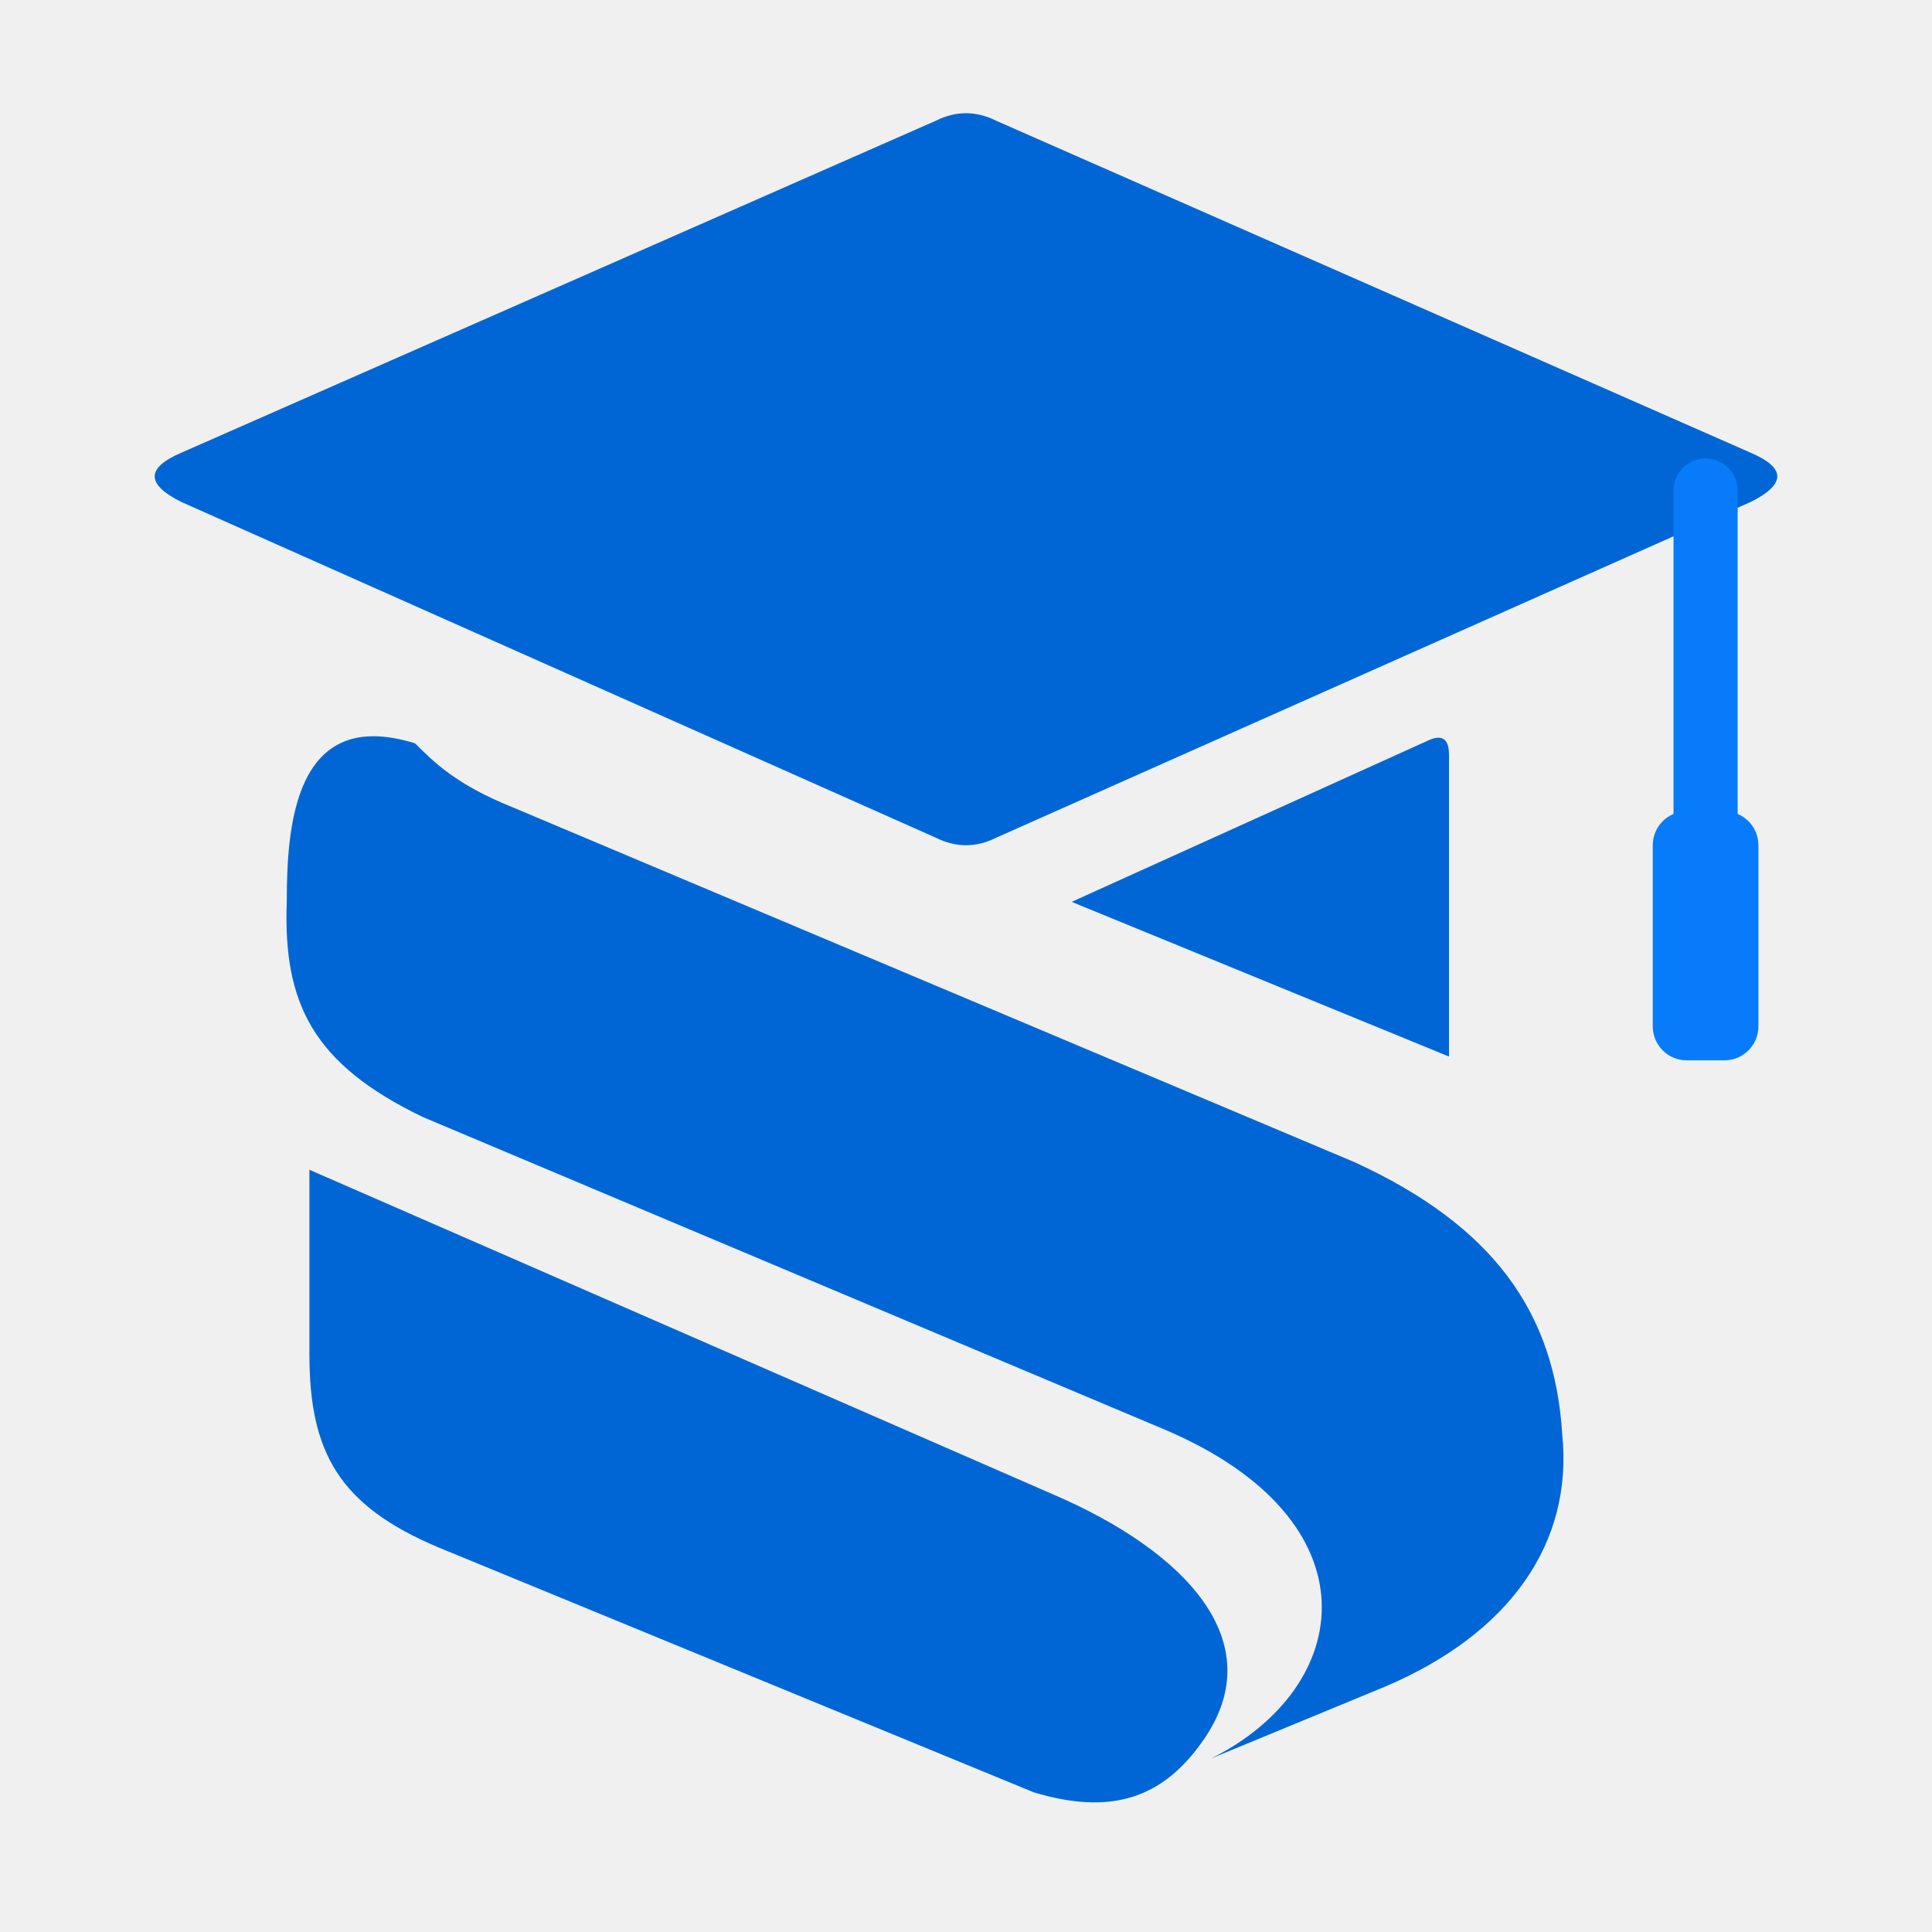
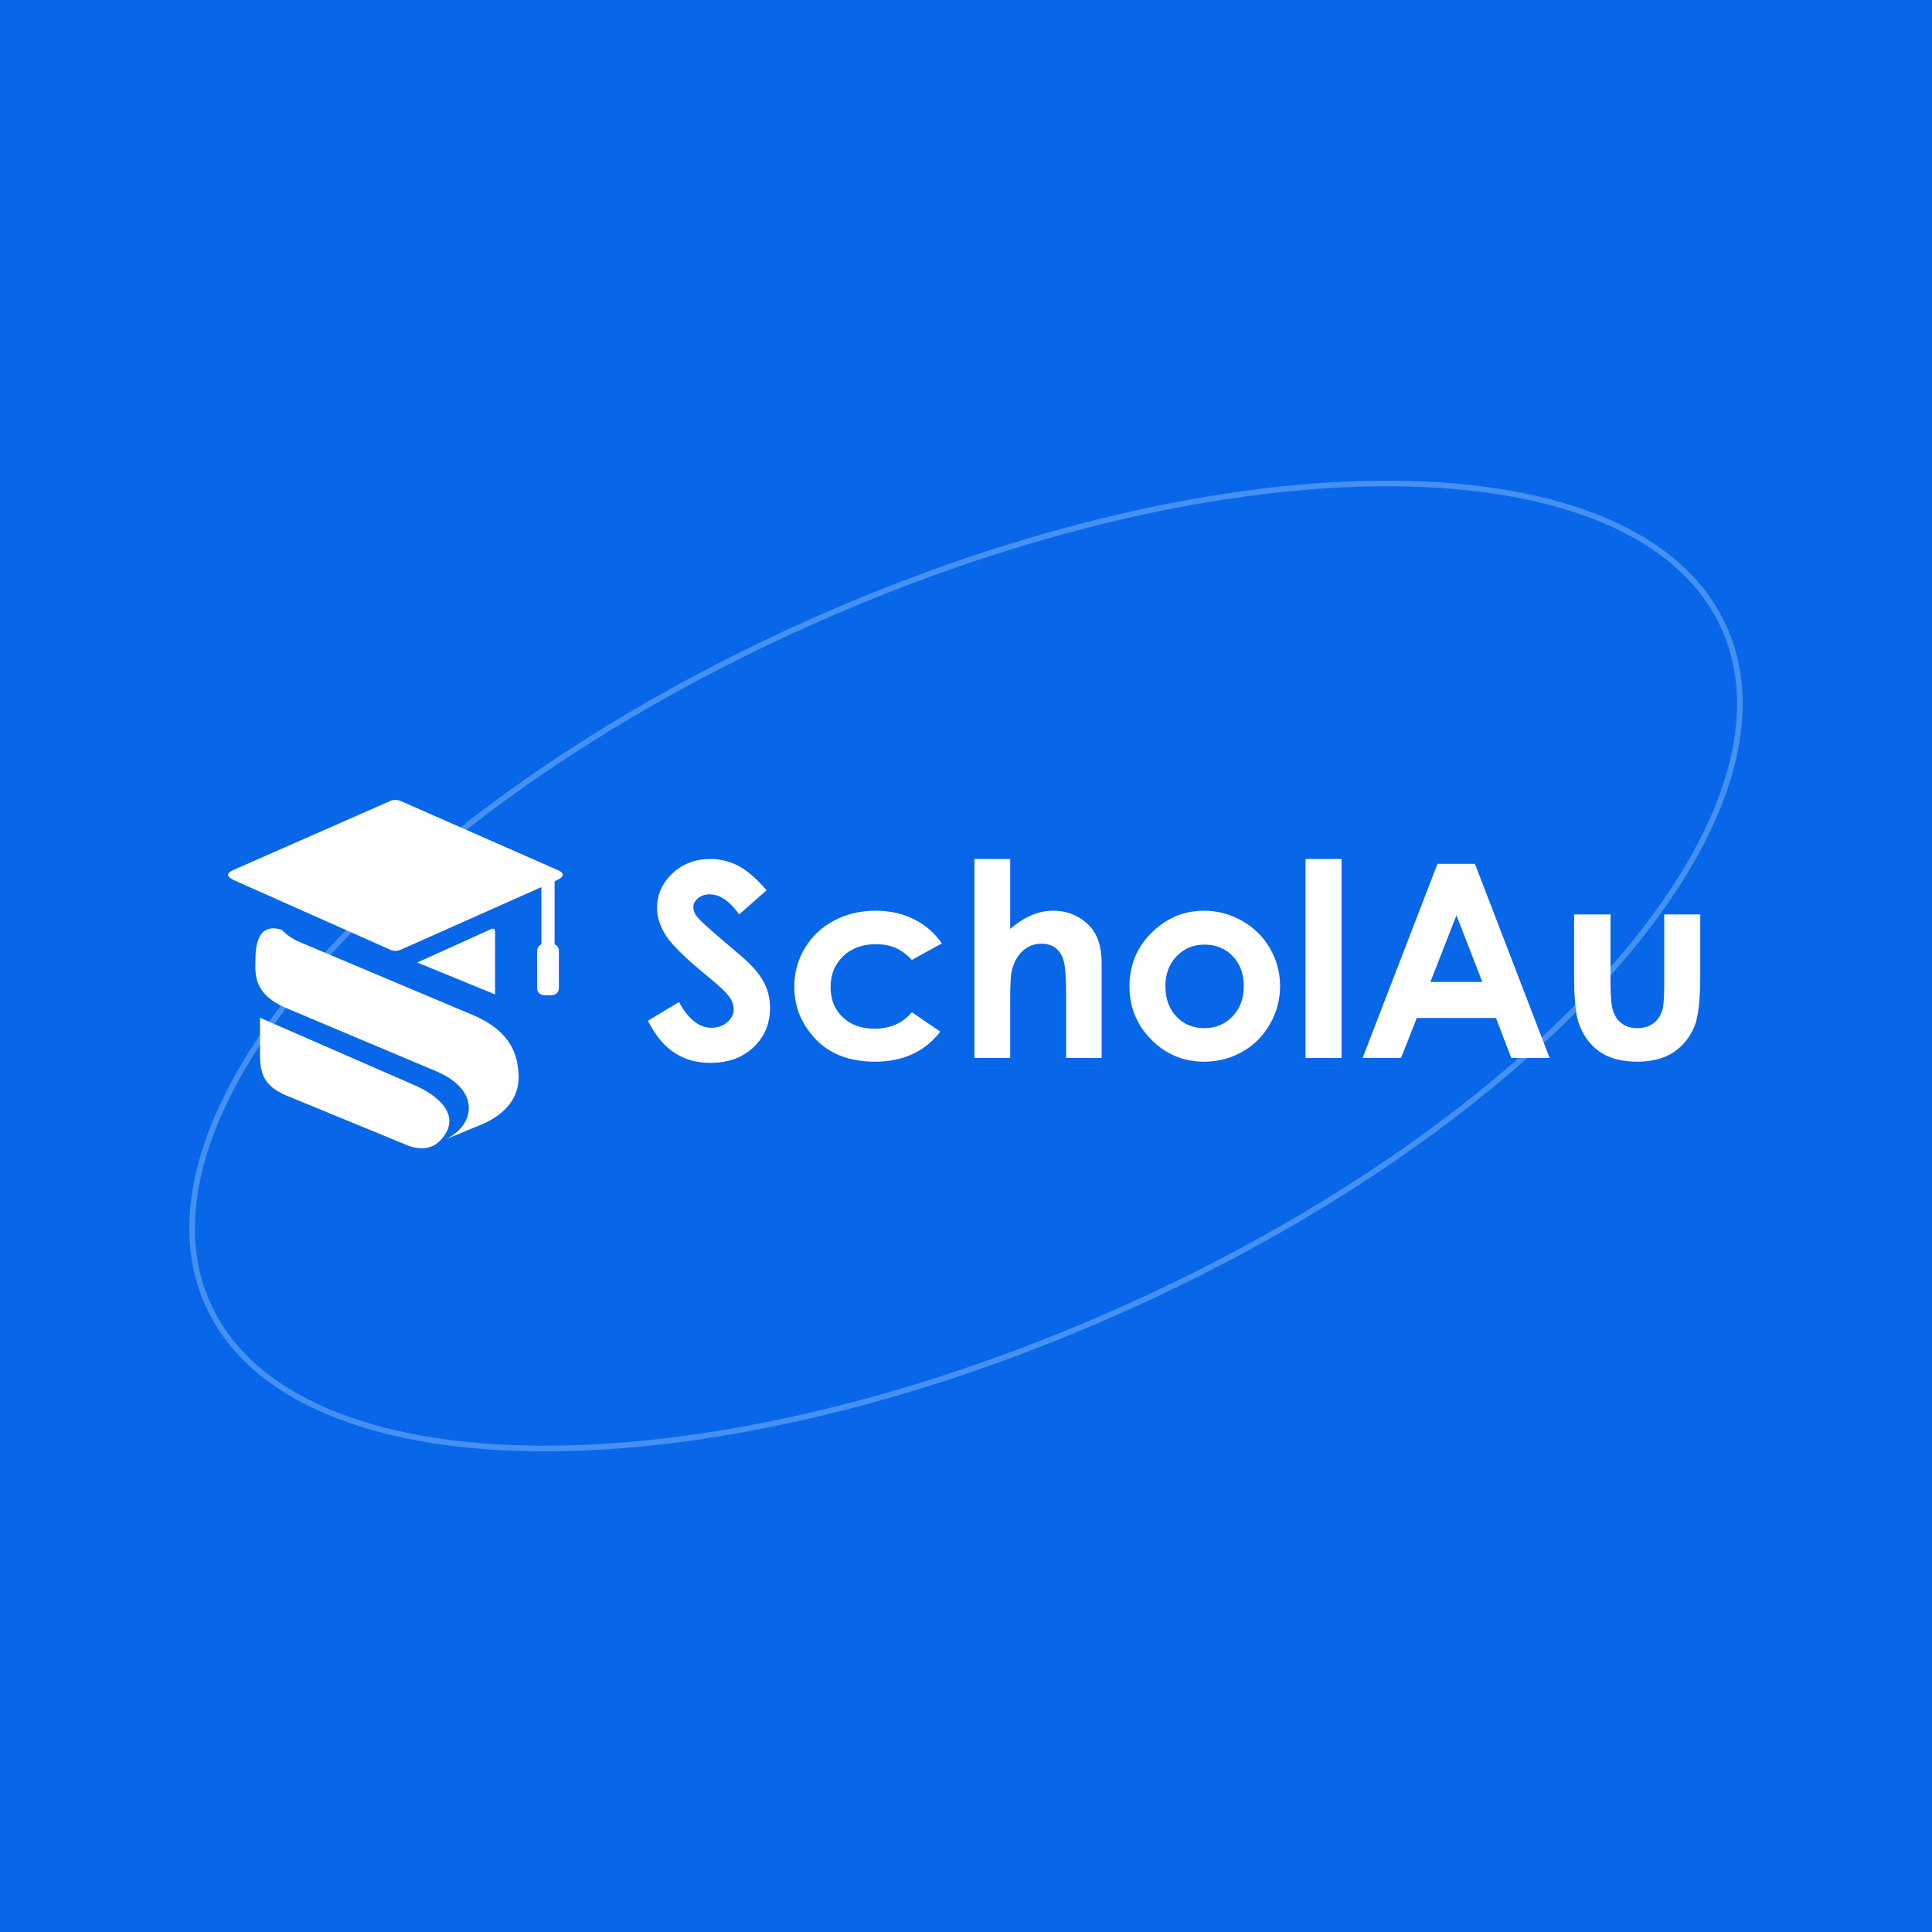
- <svg xmlns="http://www.w3.org/2000/svg" width="512" height="512" viewBox="0 0 512 512" role="img" aria-labelledby="title desc">
-   <defs>
-     <linearGradient id="blue" x1="0" y1="0" x2="1" y2="1">
-       <stop stop-color="#006FFF" />
-       <stop offset="1" stop-color="#20B5EF" />
-     </linearGradient>
-     <linearGradient id="ribbon" x1="0" y1="0" x2="1" y2="1">
-       <stop stop-color="#168CFF" />
-       <stop offset="1" stop-color="#0062E8" />
-     </linearGradient>
-     <linearGradient id="lower" x1="0" y1="0" x2="1" y2="0">
-       <stop stop-color="#31B8EF" />
-       <stop offset="1" stop-color="#0876F5" />
-     </linearGradient>
-   </defs>
-   <path d="M248 32 Q256 28 264 32 L464 120 Q478 126 464 133 L264 222 Q256 226 248 222 L48 133 Q34 126 48 120 Z" fill="#0066D6" />
-   <path d="M452 130 L452 223" stroke="#087BFA" stroke-width="17" stroke-linecap="round" />
-   <rect x="438" y="215" width="28" height="66" rx="9" fill="#087BFA" />
-   <path d="M284 239 L379 196 Q384 194 384 200 L384 280 Z" fill="#0066D6" />
-   <path d="M110 197 C78 187 76 219 76 239 C75 266 83 282 112 296 L309 379 C365 403 359 447 321 466 L367 447 C400 433 417 409 414 380 C412 348 396 325 359 308 L136 214 C121 208 115 202 110 197 Z" fill="#0066D6" />
-   <path d="M82 310 L279 396 C314 411 337 435 319 461 C308 477 294 481 274 475 L116 410 C90 399 82 385 82 359 Z" fill="#0066D6" />
+ <svg xmlns="http://www.w3.org/2000/svg" viewBox="0 0 512 512" width="512" height="512">
+   <rect width="512" height="512" fill="#0866e8" />
+   <ellipse cx="256" cy="256" rx="220" ry="100" transform="rotate(-24 256 256)" fill="none" stroke="#a8d8ff" stroke-opacity=".38" stroke-width="1.5" />
+   <svg x="52" y="202.198" width="408" height="107.604" viewBox="0 0 910 240" role="img" aria-labelledby="title desc">
+     <defs>
+       <linearGradient id="blue" x1="0" y1="0" x2="1" y2="1">
+         <stop stop-color="#006FFF" />
+         <stop offset="1" stop-color="#20B5EF" />
+       </linearGradient>
+       <linearGradient id="ribbon" x1="0" y1="0" x2="1" y2="1">
+         <stop stop-color="#168CFF" />
+         <stop offset="1" stop-color="#0062E8" />
+       </linearGradient>
+       <linearGradient id="lower" x1="0" y1="0" x2="1" y2="0">
+         <stop stop-color="#31B8EF" />
+         <stop offset="1" stop-color="#0876F5" />
+       </linearGradient>
+     </defs>
+     <g transform="translate(0 8) scale(.46)">
+       <path d="M248 32 Q256 28 264 32 L464 120 Q478 126 464 133 L264 222 Q256 226 248 222 L48 133 Q34 126 48 120 Z" fill="#FFFFFF" />
+       <path d="M452 130 L452 223" stroke="#FFFFFF" stroke-width="17" stroke-linecap="round" />
+       <rect x="438" y="215" width="28" height="66" rx="9" fill="#FFFFFF" />
+       <path d="M284 239 L379 196 Q384 194 384 200 L384 280 Z" fill="#FFFFFF" />
+       <path d="M110 197 C78 187 76 219 76 239 C75 266 83 282 112 296 L309 379 C365 403 359 447 321 466 L367 447 C400 433 417 409 414 380 C412 348 396 325 359 308 L136 214 C121 208 115 202 110 197 Z" fill="#FFFFFF" />
+       <path d="M82 310 L279 396 C314 411 337 435 319 461 C308 477 294 481 274 475 L116 410 C90 399 82 385 82 359 Z" fill="#FFFFFF" />
+     </g>
+     <g transform="translate(267 56.74229) scale(0.9984449) translate(-3.203125 -40.9375)">
+       <path d="M73.438 59.453L57.236 73.75C51.549 65.833 45.757 61.875 39.861 61.875C36.991 61.875 34.644 62.643 32.817 64.18C30.991 65.716 30.078 67.448 30.078 69.375C30.078 71.302 30.73 73.125 32.035 74.844C33.809 77.135 39.156 82.057 48.077 89.609C56.425 96.589 61.486 100.99 63.26 102.812C67.695 107.292 70.838 111.576 72.69 115.664C74.543 119.753 75.469 124.219 75.469 129.062C75.469 138.49 72.21 146.276 65.693 152.422C59.175 158.568 50.677 161.641 40.197 161.641C32.01 161.641 24.88 159.635 18.806 155.625C12.732 151.615 7.531 145.312 3.203 136.719L21.591 125.625C27.12 135.781 33.484 140.859 40.682 140.859C44.438 140.859 47.594 139.766 50.15 137.578C52.706 135.391 53.984 132.865 53.984 130C53.984 127.396 53.019 124.792 51.089 122.188C49.159 119.583 44.906 115.599 38.333 110.234C25.811 100.026 17.724 92.148 14.072 86.602C10.42 81.055 8.594 75.521 8.594 70C8.594 62.031 11.631 55.195 17.706 49.492C23.781 43.789 31.277 40.938 40.194 40.938C45.931 40.938 51.393 42.266 56.581 44.922C61.77 47.578 67.389 52.422 73.438 59.453ZM177.188 90.938L159.432 100.703C156.095 97.214 152.797 94.792 149.537 93.438C146.278 92.083 142.458 91.406 138.079 91.406C130.1 91.406 123.647 93.785 118.719 98.544C113.792 103.302 111.328 109.399 111.328 116.835C111.328 124.064 113.701 129.966 118.446 134.542C123.191 139.118 129.423 141.406 137.14 141.406C146.683 141.406 154.114 138.151 159.432 131.641L176.25 143.156C167.135 155.01 154.271 160.938 137.656 160.938C122.708 160.938 111.003 156.51 102.539 147.656C94.076 138.802 89.844 128.438 89.844 116.562C89.844 108.333 91.901 100.755 96.016 93.828C100.13 86.901 105.872 81.458 113.242 77.5C120.612 73.542 128.854 71.562 137.969 71.562C146.406 71.562 153.984 73.242 160.703 76.602C167.422 79.961 172.917 84.74 177.188 90.938ZM196.484 40.938L217.656 40.938L217.656 82.344C221.823 78.75 226.016 76.055 230.234 74.258C234.453 72.461 238.724 71.562 243.047 71.562C251.484 71.562 258.594 74.479 264.375 80.312C269.323 85.365 271.797 92.786 271.797 102.578L271.797 158.75L250.781 158.75L250.781 121.484C250.781 111.641 250.312 104.974 249.375 101.484C248.437 97.995 246.836 95.391 244.57 93.672C242.305 91.953 239.505 91.094 236.172 91.094C231.849 91.094 228.138 92.526 225.039 95.391C221.94 98.255 219.792 102.161 218.594 107.109C217.969 109.661 217.656 115.495 217.656 124.609L217.656 158.75L196.484 158.75ZM332.344 71.562C340.365 71.562 347.904 73.568 354.961 77.578C362.018 81.589 367.526 87.031 371.484 93.906C375.443 100.781 377.422 108.203 377.422 116.172C377.422 124.193 375.43 131.693 371.445 138.672C367.461 145.651 362.031 151.107 355.156 155.039C348.281 158.971 340.703 160.938 332.422 160.938C320.234 160.938 309.831 156.602 301.211 147.93C292.591 139.258 288.281 128.724 288.281 116.328C288.281 103.047 293.151 91.979 302.891 83.125C311.432 75.417 321.25 71.562 332.344 71.562ZM332.695 91.641C326.069 91.641 320.552 93.945 316.144 98.555C311.735 103.164 309.531 109.062 309.531 116.25C309.531 123.646 311.709 129.635 316.066 134.219C320.422 138.802 325.939 141.094 332.617 141.094C339.295 141.094 344.851 138.776 349.286 134.141C353.72 129.505 355.937 123.542 355.938 116.25C355.937 108.958 353.759 103.034 349.403 98.477C345.047 93.919 339.478 91.641 332.695 91.641ZM392.5 40.938L413.828 40.938L413.828 158.75L392.5 158.75ZM470.605 43.828L492.791 43.828L536.992 158.75L514.258 158.75L505.266 135.078L458.374 135.078L449.023 158.75L426.289 158.75ZM481.836 74.297L466.42 113.75L497.163 113.75ZM551.484 73.75L573.047 73.75L573.047 114.688C573.047 122.656 573.595 128.19 574.692 131.289C575.788 134.388 577.55 136.797 579.978 138.516C582.406 140.234 585.395 141.094 588.945 141.094C592.496 141.094 595.511 140.247 597.991 138.555C600.471 136.862 602.312 134.375 603.512 131.094C604.4 128.646 604.844 123.411 604.844 115.391L604.844 73.75L626.172 73.75L626.172 109.766C626.172 124.609 625 134.766 622.656 140.234C619.792 146.901 615.573 152.018 610 155.586C604.427 159.154 597.344 160.938 588.75 160.938C579.427 160.938 571.888 158.854 566.133 154.688C560.378 150.521 556.328 144.714 553.984 137.266C552.318 132.109 551.484 122.734 551.484 109.141Z" fill="#FFFFFF" />
+     </g>
+   </svg>
</svg>
